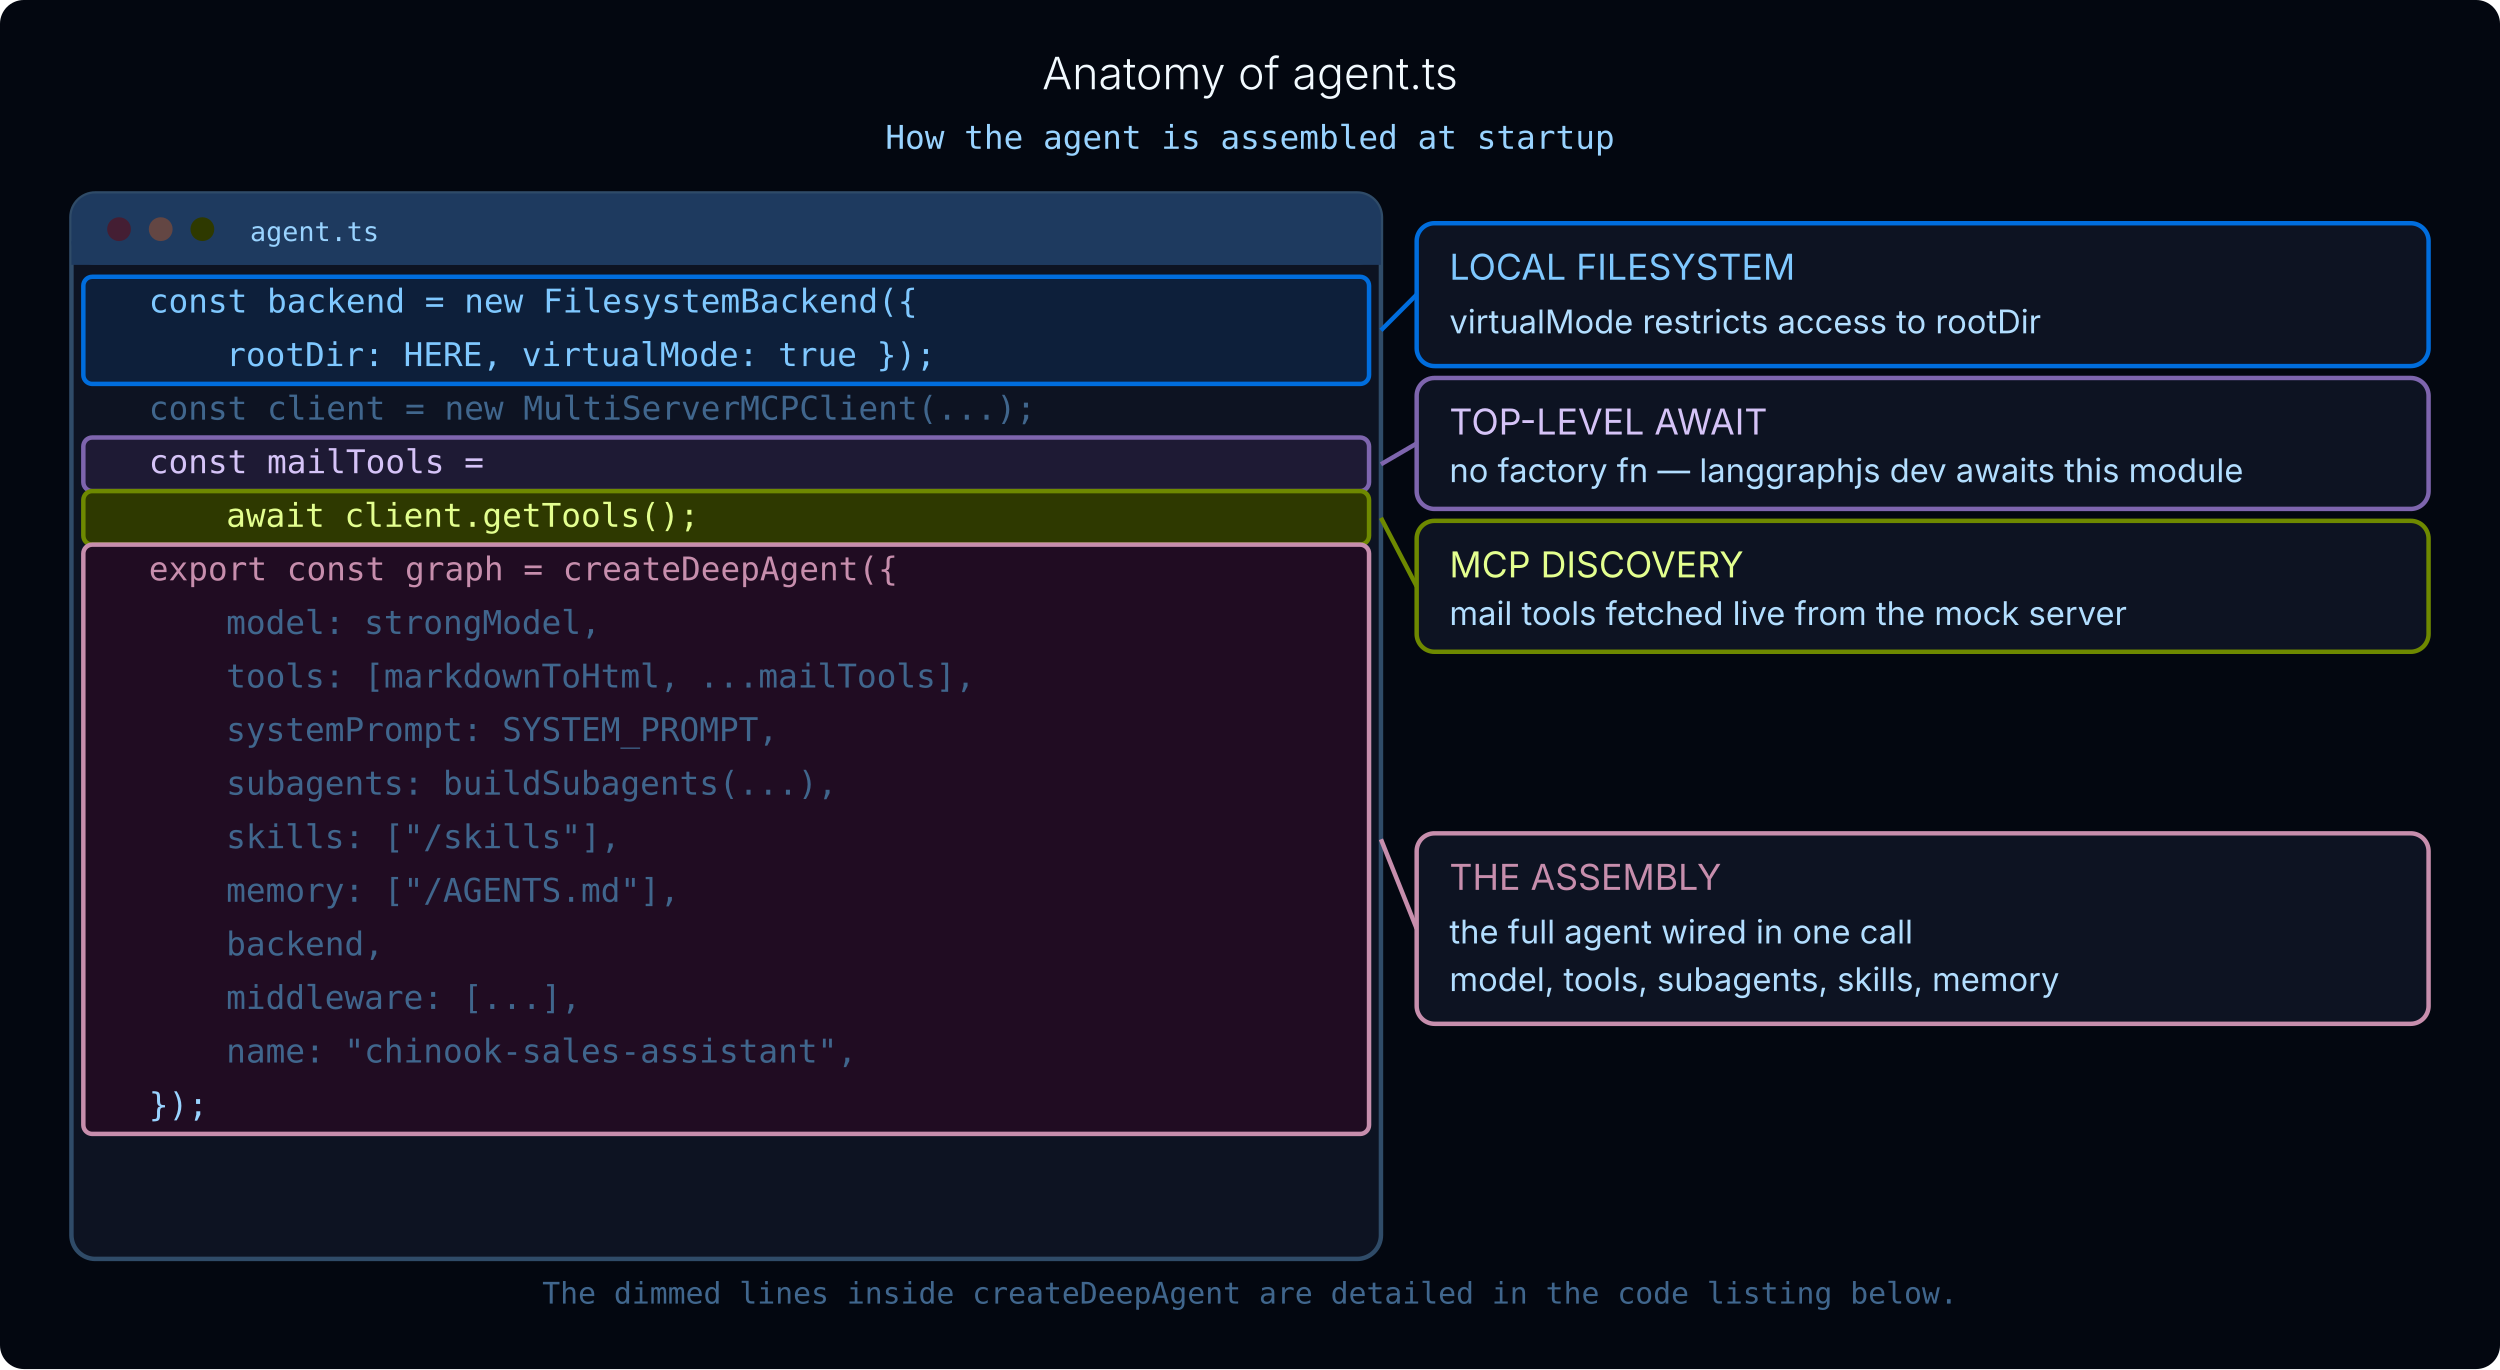
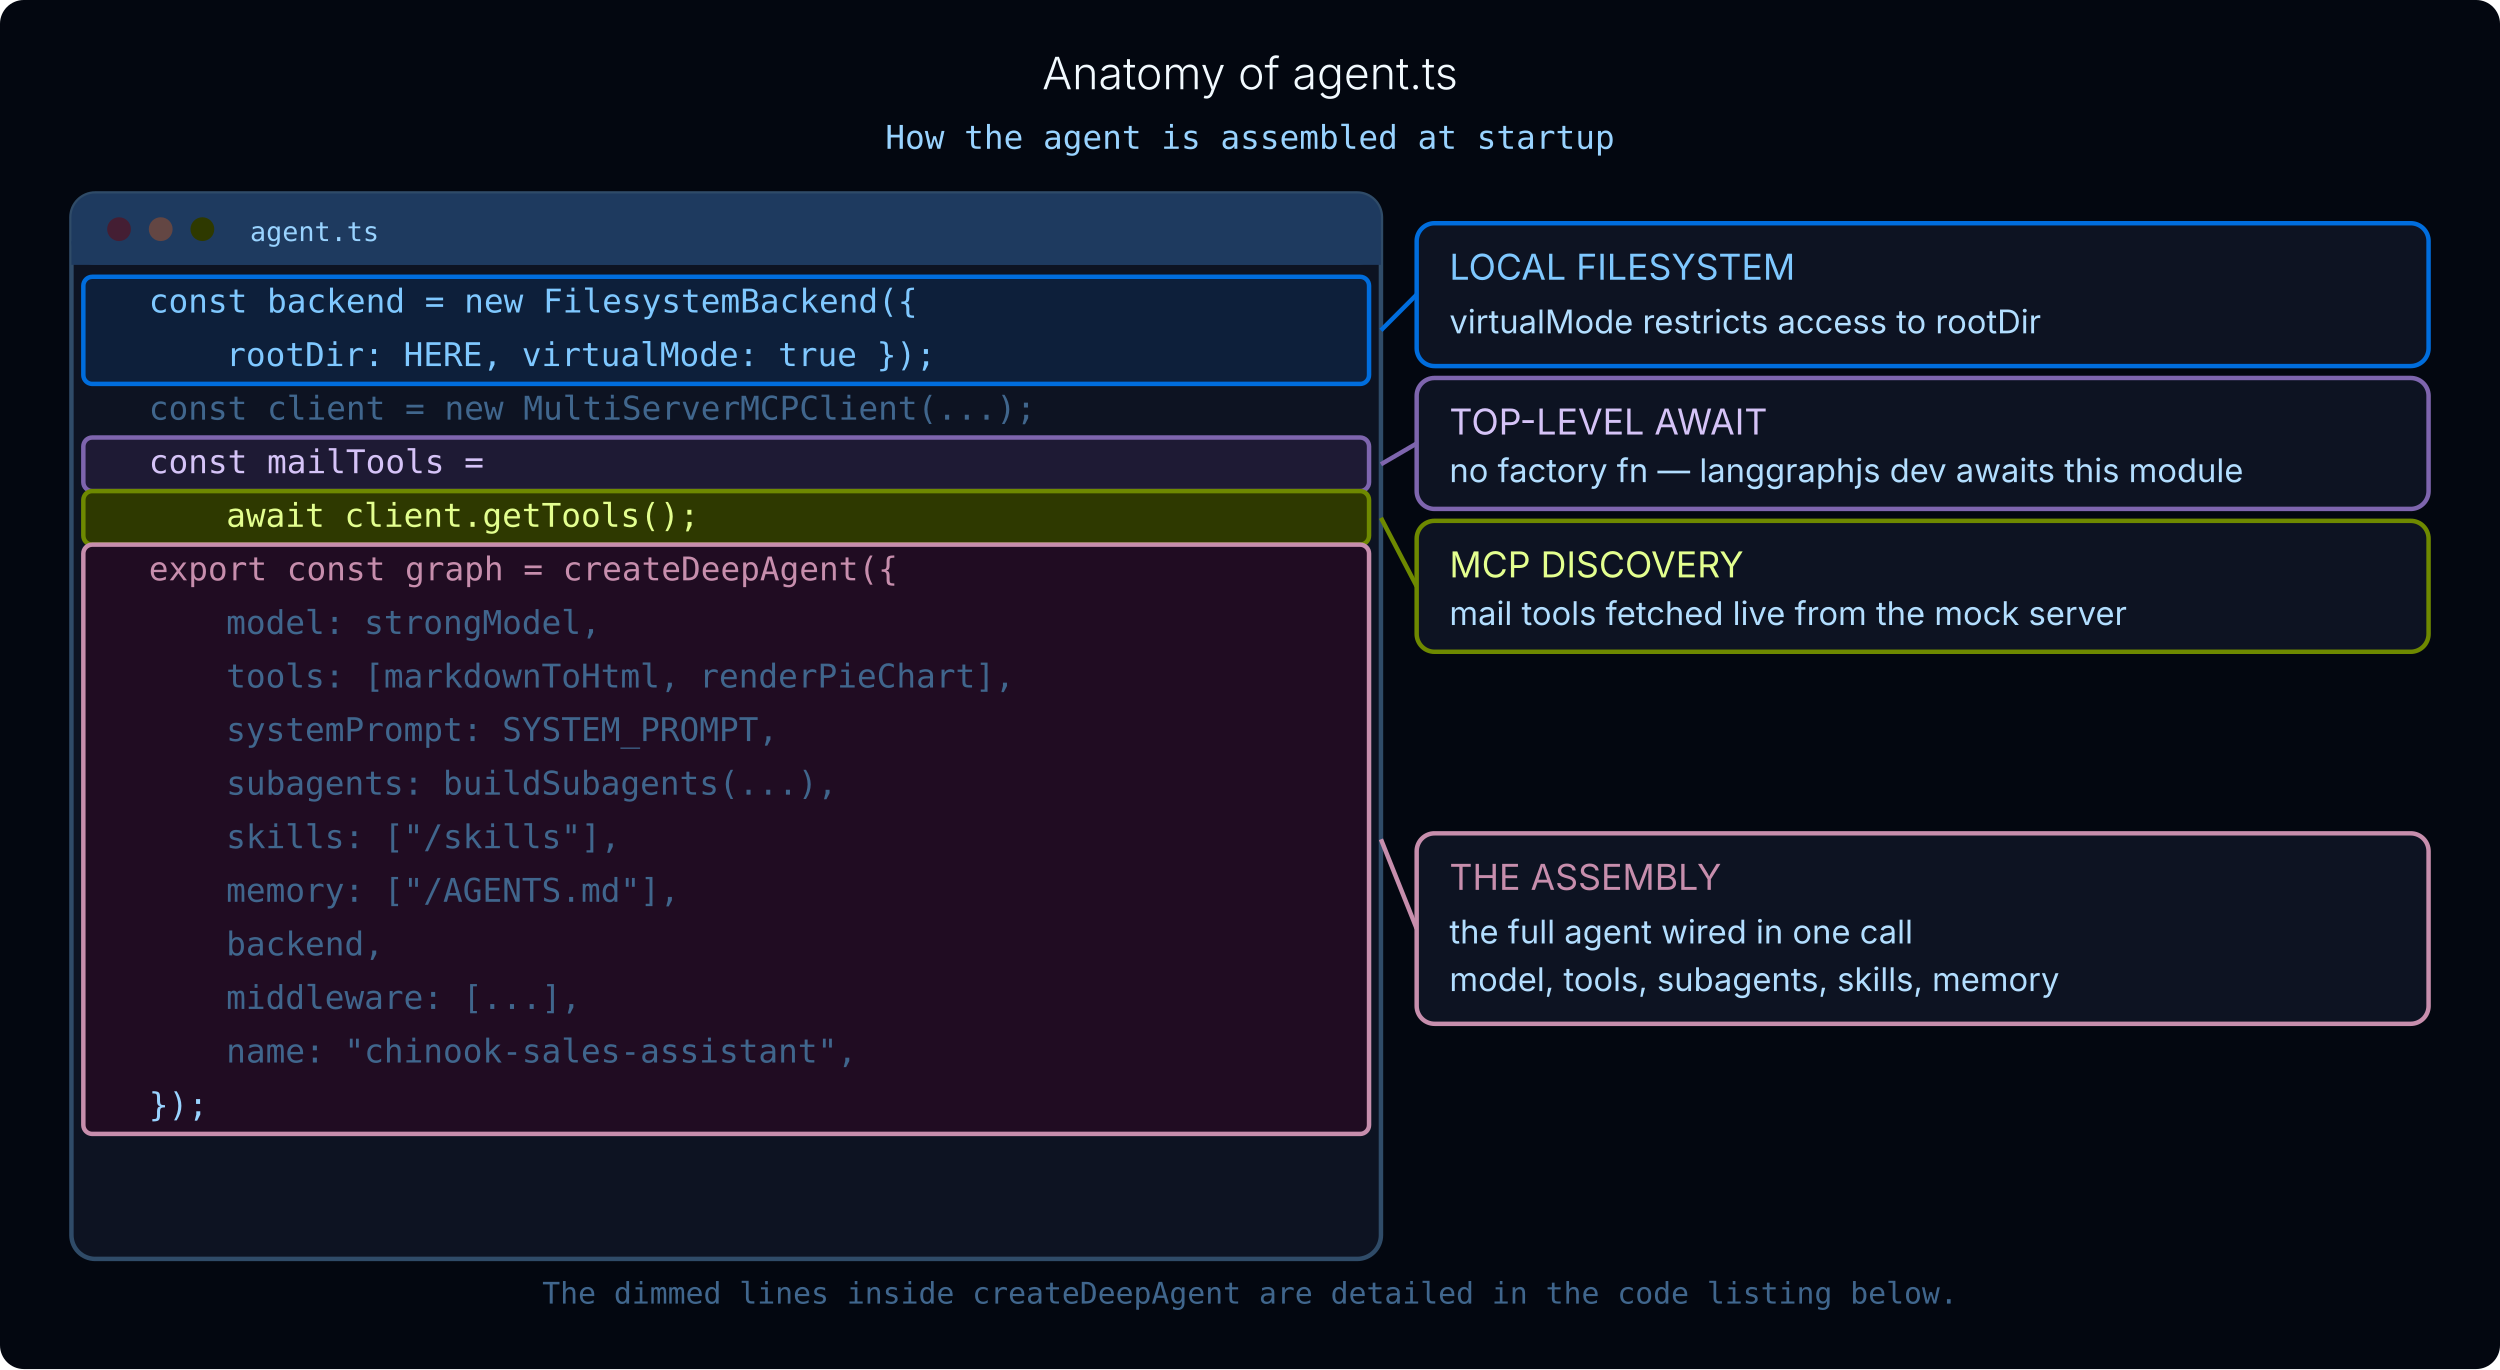
<svg xmlns="http://www.w3.org/2000/svg" width="840" height="460" font-family="'Inter', -apple-system, BlinkMacSystemFont, 'Segoe UI', sans-serif">
  <rect width="840" height="460" fill="#030710" rx="8" />
  <text x="420" y="30" text-anchor="middle" font-size="15" font-weight="300" fill="#F2FAFF">Anatomy of agent.ts</text>
  <text x="420" y="50" text-anchor="middle" font-size="11" fill="#99D3FF" font-family="'IBM Plex Mono', ui-monospace, SFMono-Regular, Menlo, Consolas, monospace">How the agent is assembled at startup</text>
  <rect x="24" y="65" width="440" height="358" rx="8" fill="#0D1322" stroke="#2F4B68" stroke-width="1.5" />
  <rect x="24" y="65" width="440" height="24" rx="8" fill="#1E3A5F" />
  <rect x="24" y="81" width="440" height="8" fill="#1E3A5F" />
  <circle cx="40" cy="77" r="4" fill="#441E33" />
  <circle cx="54" cy="77" r="4" fill="#634643" />
  <circle cx="68" cy="77" r="4" fill="#2E3900" />
  <text x="84" y="81" font-size="9" fill="#99D3FF" font-family="'IBM Plex Mono', ui-monospace, SFMono-Regular, Menlo, Consolas, monospace">agent.ts</text>
  <rect x="28" y="93" width="432" height="36" rx="3" fill="#0D1F3A" stroke="#006DDD" stroke-width="1.5" />
  <rect x="28" y="147" width="432" height="18" rx="3" fill="#1E1A34" stroke="#7E65AE" stroke-width="1.5" />
  <rect x="28" y="165" width="432" height="18" rx="3" fill="#2E3900" stroke="#6E8900" stroke-width="1.5" />
  <rect x="28" y="183" width="432" height="198" rx="3" fill="#200C22" stroke="#C78EAD" stroke-width="1.5" />
  <g font-family="'IBM Plex Mono', ui-monospace, SFMono-Regular, Menlo, Consolas, monospace" font-size="11">
    <text x="50" y="105" fill="#7FC8FF">const backend = new FilesystemBackend({</text>
    <text x="76" y="123" fill="#7FC8FF">rootDir: HERE, virtualMode: true });</text>
    <text x="50" y="141" fill="#40668D">const client = new MultiServerMCPClient(...);</text>
    <text x="50" y="159" fill="#D5C3F7">const mailTools =</text>
    <text x="76" y="177" fill="#E3FF8F">await client.getTools();</text>
    <text x="50" y="195" fill="#C78EAD">export const graph = createDeepAgent({</text>
    <text x="76" y="213" fill="#40668D">model: strongModel,</text>
-     <text x="76" y="231" fill="#40668D">tools: [markdownToHtml, ...mailTools],</text>
+     <text x="76" y="231" fill="#40668D">tools: [markdownToHtml, renderPieChart],</text>
    <text x="76" y="249" fill="#40668D">systemPrompt: SYSTEM_PROMPT,</text>
    <text x="76" y="267" fill="#40668D">subagents: buildSubagents(...),</text>
    <text x="76" y="285" fill="#40668D">skills: ["/skills"],</text>
    <text x="76" y="303" fill="#40668D">memory: ["/AGENTS.md"],</text>
    <text x="76" y="321" fill="#40668D">backend,</text>
    <text x="76" y="339" fill="#40668D">middleware: [...],</text>
    <text x="76" y="357" fill="#40668D">name: "chinook-sales-assistant",</text>
    <text x="50" y="375" fill="#99D3FF">});</text>
  </g>
  <line x1="464" y1="111" x2="476" y2="99" stroke="#006DDD" stroke-width="1.5" />
  <line x1="464" y1="156" x2="476" y2="149" stroke="#7E65AE" stroke-width="1.5" />
  <line x1="464" y1="174" x2="476" y2="197" stroke="#6E8900" stroke-width="1.5" />
  <line x1="464" y1="282" x2="476" y2="312" stroke="#C78EAD" stroke-width="1.5" />
  <rect x="476" y="75" width="340" height="48" rx="6" fill="#0D1322" stroke="#006DDD" stroke-width="1.5" />
  <text x="487" y="94" font-size="12" font-weight="400" fill="#7FC8FF">LOCAL FILESYSTEM</text>
  <text x="487" y="112" font-size="11" fill="#B2DEFF">virtualMode restricts access to rootDir</text>
  <rect x="476" y="127" width="340" height="44" rx="6" fill="#0D1322" stroke="#7E65AE" stroke-width="1.5" />
  <text x="487" y="146" font-size="12" font-weight="400" fill="#D5C3F7">TOP-LEVEL AWAIT</text>
  <text x="487" y="162" font-size="11" fill="#B2DEFF">no factory fn — langgraphjs dev awaits this module</text>
  <rect x="476" y="175" width="340" height="44" rx="6" fill="#0D1322" stroke="#6E8900" stroke-width="1.5" />
  <text x="487" y="194" font-size="12" font-weight="400" fill="#E3FF8F">MCP DISCOVERY</text>
  <text x="487" y="210" font-size="11" fill="#B2DEFF">mail tools fetched live from the mock server</text>
  <rect x="476" y="280" width="340" height="64" rx="6" fill="#0D1322" stroke="#C78EAD" stroke-width="1.5" />
  <text x="487" y="299" font-size="12" font-weight="400" fill="#C78EAD">THE ASSEMBLY</text>
  <text x="487" y="317" font-size="11" fill="#B2DEFF">the full agent wired in one call</text>
  <text x="487" y="333" font-size="11" fill="#B2DEFF">model, tools, subagents, skills, memory</text>
  <text x="420" y="438" text-anchor="middle" font-size="10" fill="#40668D" font-family="'IBM Plex Mono', ui-monospace, SFMono-Regular, Menlo, Consolas, monospace">The dimmed lines inside createDeepAgent are detailed in the code listing below.</text>
</svg>
